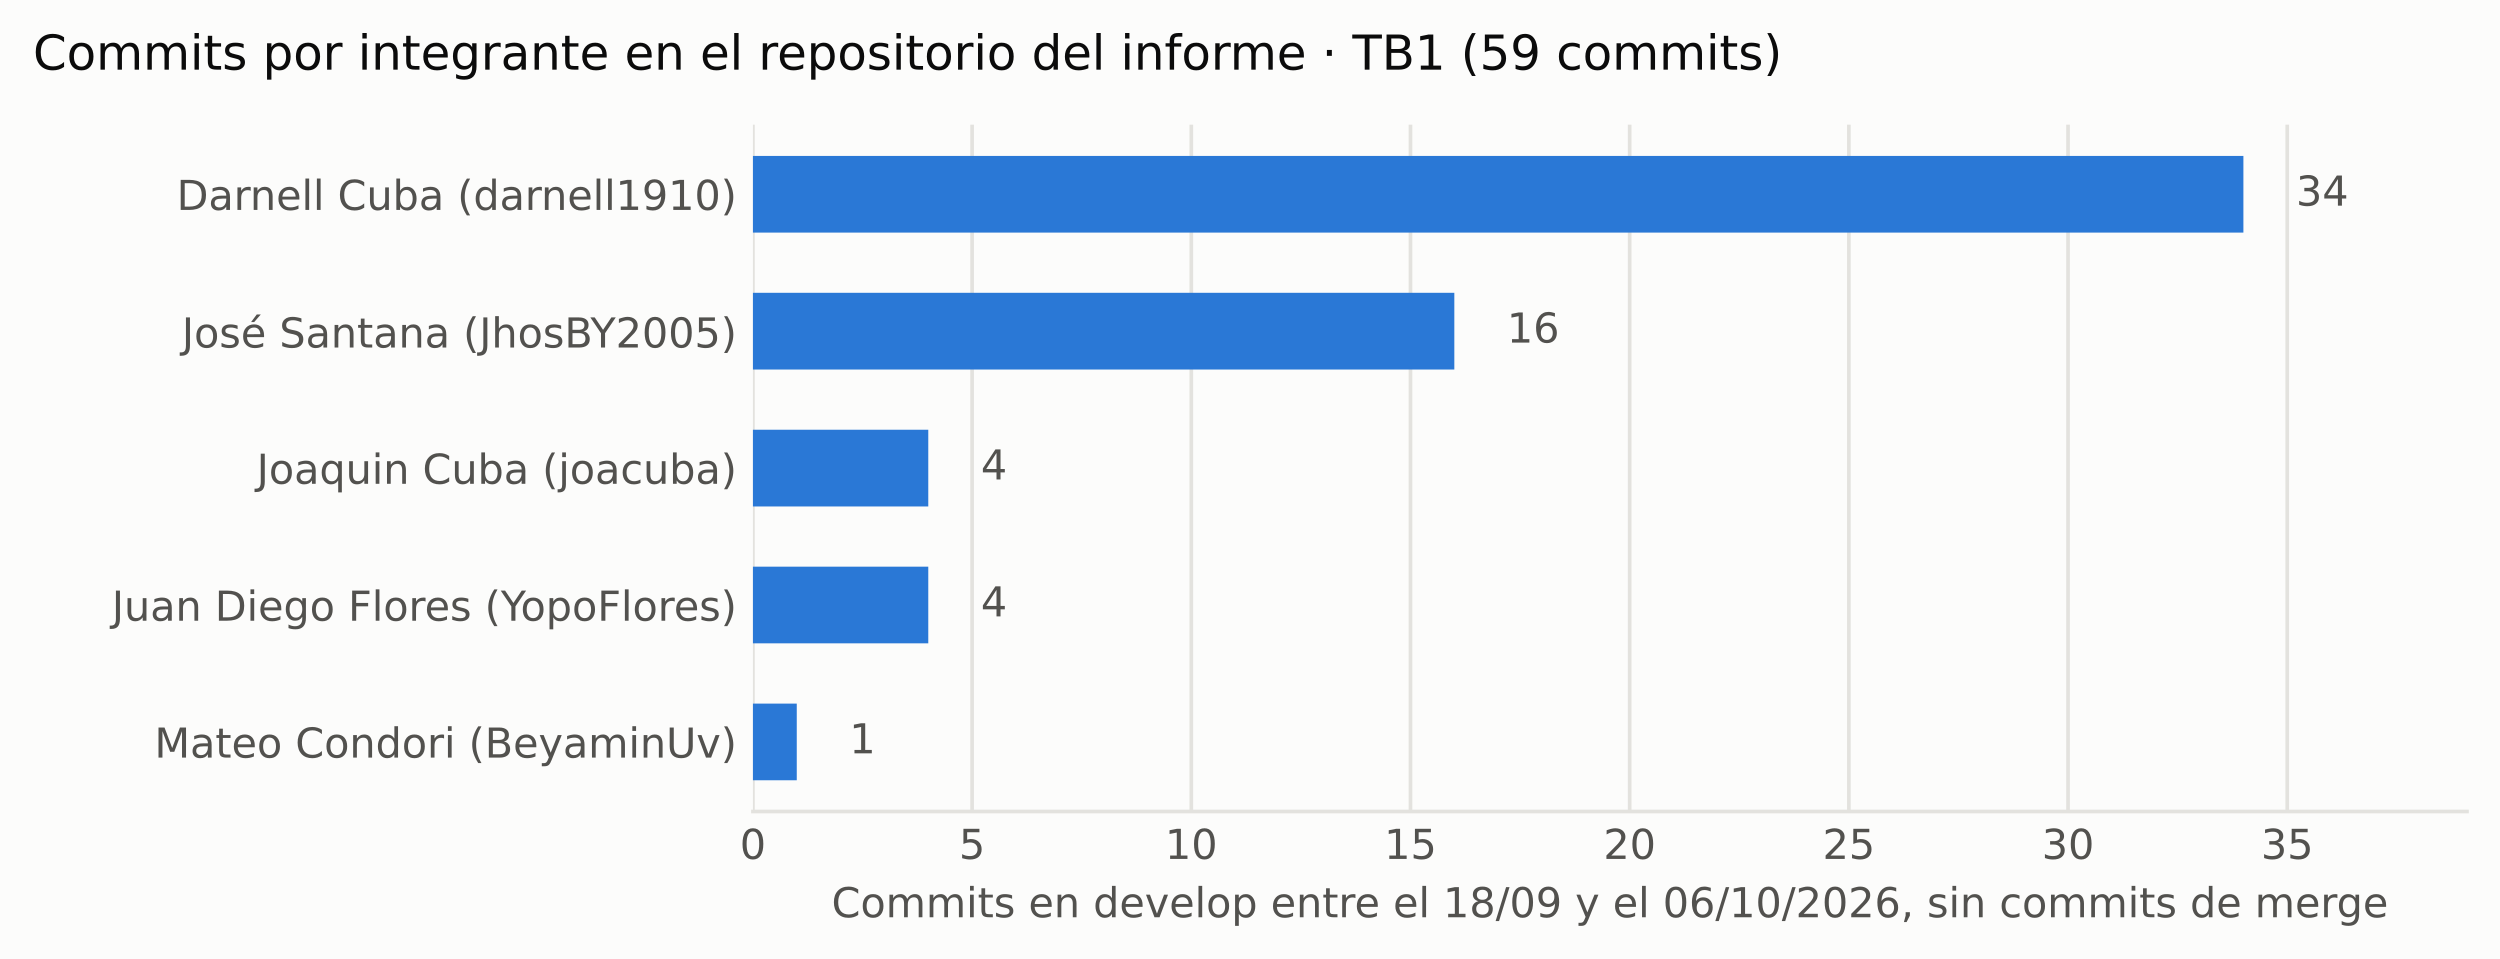
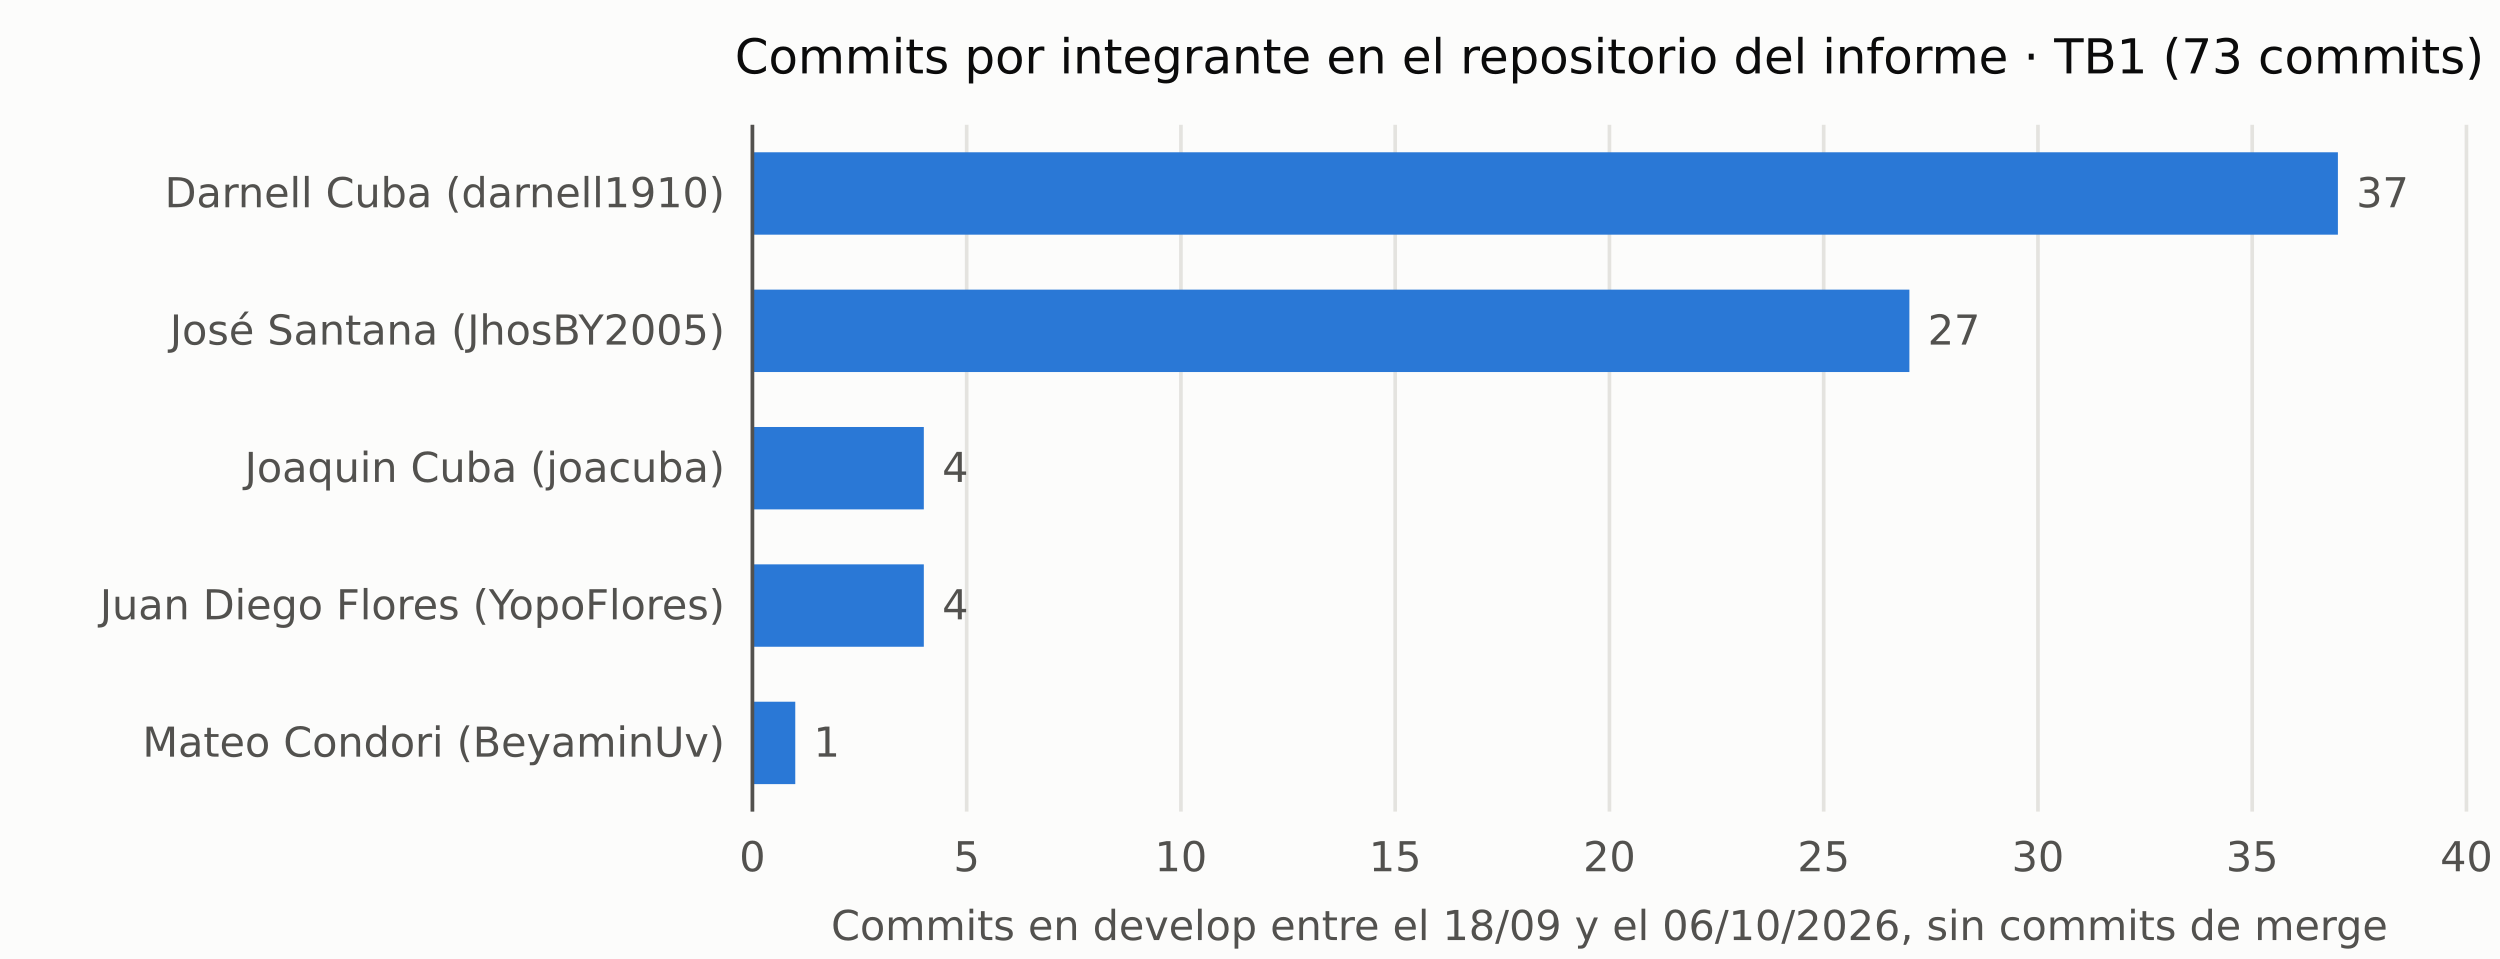
<svg xmlns="http://www.w3.org/2000/svg" width="544.912pt" height="208.999pt" viewBox="0 0 544.912 208.999" version="1.1">
-   <defs>
-     <style type="text/css">*{stroke-linejoin: round; stroke-linecap: butt}</style>
-   </defs>
-   <g id="figure_1">
-     <g id="patch_1">
-       <path d="M 0 208.999  L 544.912 208.999  L 544.912 0  L 0 0  z " style="fill: #fcfcfb" />
-     </g>
-     <g id="axes_1">
-       <g id="patch_2">
-         <path d="M 164.112 176.878  L 537.712 176.878  L 537.712 27.178  L 164.112 27.178  z " style="fill: #fcfcfb" />
-       </g>
-       <g id="matplotlib.axis_1">
-         <g id="xtick_1">
-           <g id="line2d_1">
-             <path d="M 164.112 176.878  L 164.112 27.178  " clip-path="url(#pb623a80105)" style="fill: none; stroke: #e3e2de; stroke-width: 0.8; stroke-linecap: square" />
-           </g>
-           <g id="line2d_2" />
-           <g id="text_1">
-             <text style="font-size: 9px; font-family: 'DejaVu Sans'; text-anchor: middle; fill: #52514e" x="164.112" y="187.217" transform="rotate(-0 164.112 187.217)">0</text>
-           </g>
-         </g>
-         <g id="xtick_2">
-           <g id="line2d_3">
-             <path d="M 211.887 176.878  L 211.887 27.178  " clip-path="url(#pb623a80105)" style="fill: none; stroke: #e3e2de; stroke-width: 0.8; stroke-linecap: square" />
-           </g>
-           <g id="line2d_4" />
-           <g id="text_2">
-             <text style="font-size: 9px; font-family: 'DejaVu Sans'; text-anchor: middle; fill: #52514e" x="211.887" y="187.217" transform="rotate(-0 211.8869 187.217)">5</text>
-           </g>
-         </g>
-         <g id="xtick_3">
-           <g id="line2d_5">
-             <path d="M 259.662 176.878  L 259.662 27.178  " clip-path="url(#pb623a80105)" style="fill: none; stroke: #e3e2de; stroke-width: 0.8; stroke-linecap: square" />
-           </g>
-           <g id="line2d_6" />
-           <g id="text_3">
-             <text style="font-size: 9px; font-family: 'DejaVu Sans'; text-anchor: middle; fill: #52514e" x="259.662" y="187.217" transform="rotate(-0 259.6619 187.217)">10</text>
-           </g>
-         </g>
-         <g id="xtick_4">
-           <g id="line2d_7">
-             <path d="M 307.437 176.878  L 307.437 27.178  " clip-path="url(#pb623a80105)" style="fill: none; stroke: #e3e2de; stroke-width: 0.8; stroke-linecap: square" />
-           </g>
-           <g id="line2d_8" />
-           <g id="text_4">
-             <text style="font-size: 9px; font-family: 'DejaVu Sans'; text-anchor: middle; fill: #52514e" x="307.437" y="187.217" transform="rotate(-0 307.4368 187.217)">15</text>
-           </g>
-         </g>
-         <g id="xtick_5">
-           <g id="line2d_9">
-             <path d="M 355.212 176.878  L 355.212 27.178  " clip-path="url(#pb623a80105)" style="fill: none; stroke: #e3e2de; stroke-width: 0.8; stroke-linecap: square" />
-           </g>
-           <g id="line2d_10" />
-           <g id="text_5">
-             <text style="font-size: 9px; font-family: 'DejaVu Sans'; text-anchor: middle; fill: #52514e" x="355.212" y="187.217" transform="rotate(-0 355.2117 187.217)">20</text>
-           </g>
-         </g>
-         <g id="xtick_6">
-           <g id="line2d_11">
-             <path d="M 402.987 176.878  L 402.987 27.178  " clip-path="url(#pb623a80105)" style="fill: none; stroke: #e3e2de; stroke-width: 0.8; stroke-linecap: square" />
-           </g>
-           <g id="line2d_12" />
-           <g id="text_6">
-             <text style="font-size: 9px; font-family: 'DejaVu Sans'; text-anchor: middle; fill: #52514e" x="402.987" y="187.217" transform="rotate(-0 402.9867 187.217)">25</text>
-           </g>
-         </g>
-         <g id="xtick_7">
-           <g id="line2d_13">
-             <path d="M 450.762 176.878  L 450.762 27.178  " clip-path="url(#pb623a80105)" style="fill: none; stroke: #e3e2de; stroke-width: 0.8; stroke-linecap: square" />
-           </g>
-           <g id="line2d_14" />
-           <g id="text_7">
-             <text style="font-size: 9px; font-family: 'DejaVu Sans'; text-anchor: middle; fill: #52514e" x="450.762" y="187.217" transform="rotate(-0 450.7616 187.217)">30</text>
-           </g>
-         </g>
-         <g id="xtick_8">
-           <g id="line2d_15">
-             <path d="M 498.537 176.878  L 498.537 27.178  " clip-path="url(#pb623a80105)" style="fill: none; stroke: #e3e2de; stroke-width: 0.8; stroke-linecap: square" />
-           </g>
-           <g id="line2d_16" />
-           <g id="text_8">
-             <text style="font-size: 9px; font-family: 'DejaVu Sans'; text-anchor: middle; fill: #52514e" x="498.537" y="187.217" transform="rotate(-0 498.5366 187.217)">35</text>
-           </g>
-         </g>
-         <g id="text_9">
-           <text style="font-size: 9px; font-family: 'DejaVu Sans'; text-anchor: middle; fill: #52514e" x="350.912" y="199.927" transform="rotate(-0 350.912 199.9273)">Commits en develop entre el 18/09 y el 06/10/2026, sin commits de merge</text>
-         </g>
-       </g>
-       <g id="matplotlib.axis_2">
-         <g id="ytick_1">
-           <g id="line2d_17" />
-           <g id="text_10">
-             <text style="font-size: 9px; font-family: 'DejaVu Sans'; text-anchor: end; fill: #52514e" x="160.612" y="165.137" transform="rotate(-0 160.612 165.1367)">Mateo Condori (BeyaminUv)</text>
-           </g>
-         </g>
-         <g id="ytick_2">
-           <g id="line2d_18" />
-           <g id="text_11">
-             <text style="font-size: 9px; font-family: 'DejaVu Sans'; text-anchor: end; fill: #52514e" x="160.612" y="135.292" transform="rotate(-0 160.612 135.2922)">Juan Diego Flores (YopoFlores)</text>
-           </g>
-         </g>
-         <g id="ytick_3">
-           <g id="line2d_19" />
-           <g id="text_12">
-             <text style="font-size: 9px; font-family: 'DejaVu Sans'; text-anchor: end; fill: #52514e" x="160.612" y="105.448" transform="rotate(-0 160.612 105.4477)">Joaquin Cuba (joacuba)</text>
-           </g>
-         </g>
-         <g id="ytick_4">
-           <g id="line2d_20" />
-           <g id="text_13">
-             <text style="font-size: 9px; font-family: 'DejaVu Sans'; text-anchor: end; fill: #52514e" x="160.612" y="75.748" transform="rotate(-0 160.612 75.748)">José Santana (JhosBY2005)</text>
-           </g>
-         </g>
-         <g id="ytick_5">
-           <g id="line2d_21" />
-           <g id="text_14">
-             <text style="font-size: 9px; font-family: 'DejaVu Sans'; text-anchor: end; fill: #52514e" x="160.612" y="45.759" transform="rotate(-0 160.612 45.75866)">Darnell Cuba (darnell1910)</text>
-           </g>
-         </g>
-       </g>
-       <g id="patch_3">
-         <path d="M 164.112 170.074  L 173.667 170.074  L 173.667 153.361  L 164.112 153.361  z " clip-path="url(#pb623a80105)" style="fill: #2a78d6" />
-       </g>
-       <g id="patch_4">
-         <path d="M 164.112 140.229  L 202.332 140.229  L 202.332 123.516  L 164.112 123.516  z " clip-path="url(#pb623a80105)" style="fill: #2a78d6" />
-       </g>
-       <g id="patch_5">
-         <path d="M 164.112 110.385  L 202.332 110.385  L 202.332 93.672  L 164.112 93.672  z " clip-path="url(#pb623a80105)" style="fill: #2a78d6" />
-       </g>
-       <g id="patch_6">
-         <path d="M 164.112 80.54  L 316.992 80.54  L 316.992 63.827  L 164.112 63.827  z " clip-path="url(#pb623a80105)" style="fill: #2a78d6" />
-       </g>
-       <g id="patch_7">
-         <path d="M 164.112 50.696  L 488.982 50.696  L 488.982 33.983  L 164.112 33.983  z " clip-path="url(#pb623a80105)" style="fill: #2a78d6" />
-       </g>
-       <g id="patch_8">
-         <path d="M 164.112 176.878  L 537.712 176.878  " style="fill: none; stroke: #e3e2de; stroke-width: 0.8; stroke-linejoin: miter; stroke-linecap: square" />
-       </g>
-       <g id="text_15">
-         <text style="font-size: 9px; font-family: 'DejaVu Sans'; text-anchor: start; fill: #52514e" x="185.133" y="164.201" transform="rotate(-0 185.133 164.2008)">1</text>
-       </g>
-       <g id="text_16">
-         <text style="font-size: 9px; font-family: 'DejaVu Sans'; text-anchor: start; fill: #52514e" x="213.798" y="134.356" transform="rotate(-0 213.7979 134.3563)">4</text>
-       </g>
-       <g id="text_17">
-         <text style="font-size: 9px; font-family: 'DejaVu Sans'; text-anchor: start; fill: #52514e" x="213.798" y="104.512" transform="rotate(-0 213.7979 104.5118)">4</text>
-       </g>
-       <g id="text_18">
-         <text style="font-size: 9px; font-family: 'DejaVu Sans'; text-anchor: start; fill: #52514e" x="328.458" y="74.667" transform="rotate(-0 328.4578 74.6673)">16</text>
-       </g>
-       <g id="text_19">
-         <text style="font-size: 9px; font-family: 'DejaVu Sans'; text-anchor: start; fill: #52514e" x="500.448" y="44.823" transform="rotate(-0 500.4475 44.8228)">34</text>
-       </g>
-       <g id="text_20">
-         <text style="font-size: 10.5px; font-family: 'DejaVu Sans'; text-anchor: start; fill: #0b0b0b" x="7.2" y="15.178" transform="rotate(-0 7.2 15.17836)">Commits por integrante en el repositorio del informe · TB1 (59 commits)</text>
-       </g>
-     </g>
-   </g>
-   <defs>
-     <clipPath id="pb623a80105">
-       <rect x="164.112" y="27.178" width="373.6" height="149.7" />
-     </clipPath>
-   </defs>
+   <rect x="0" y="0" width="544.912" height="208.999" fill="#fcfcfb" />
+   <text x="350.8" y="16" text-anchor="middle" style="font-family:'DejaVu Sans',Verdana,Arial,sans-serif;font-size:10.5px;fill:#0b0b0b">Commits por integrante en el repositorio del informe · TB1 (73 commits)</text>
+   <line x1="164.00" y1="27.2" x2="164.00" y2="176.90" stroke="#e4e3df" stroke-width="0.8" />
+   <text x="164.00" y="189.90" text-anchor="middle" style="font-family:'DejaVu Sans',Verdana,Arial,sans-serif;font-size:9px;fill:#52514e">0</text>
+   <line x1="210.70" y1="27.2" x2="210.70" y2="176.90" stroke="#e4e3df" stroke-width="0.8" />
+   <text x="210.70" y="189.90" text-anchor="middle" style="font-family:'DejaVu Sans',Verdana,Arial,sans-serif;font-size:9px;fill:#52514e">5</text>
+   <line x1="257.40" y1="27.2" x2="257.40" y2="176.90" stroke="#e4e3df" stroke-width="0.8" />
+   <text x="257.40" y="189.90" text-anchor="middle" style="font-family:'DejaVu Sans',Verdana,Arial,sans-serif;font-size:9px;fill:#52514e">10</text>
+   <line x1="304.10" y1="27.2" x2="304.10" y2="176.90" stroke="#e4e3df" stroke-width="0.8" />
+   <text x="304.10" y="189.90" text-anchor="middle" style="font-family:'DejaVu Sans',Verdana,Arial,sans-serif;font-size:9px;fill:#52514e">15</text>
+   <line x1="350.80" y1="27.2" x2="350.80" y2="176.90" stroke="#e4e3df" stroke-width="0.8" />
+   <text x="350.80" y="189.90" text-anchor="middle" style="font-family:'DejaVu Sans',Verdana,Arial,sans-serif;font-size:9px;fill:#52514e">20</text>
+   <line x1="397.50" y1="27.2" x2="397.50" y2="176.90" stroke="#e4e3df" stroke-width="0.8" />
+   <text x="397.50" y="189.90" text-anchor="middle" style="font-family:'DejaVu Sans',Verdana,Arial,sans-serif;font-size:9px;fill:#52514e">25</text>
+   <line x1="444.20" y1="27.2" x2="444.20" y2="176.90" stroke="#e4e3df" stroke-width="0.8" />
+   <text x="444.20" y="189.90" text-anchor="middle" style="font-family:'DejaVu Sans',Verdana,Arial,sans-serif;font-size:9px;fill:#52514e">30</text>
+   <line x1="490.90" y1="27.2" x2="490.90" y2="176.90" stroke="#e4e3df" stroke-width="0.8" />
+   <text x="490.90" y="189.90" text-anchor="middle" style="font-family:'DejaVu Sans',Verdana,Arial,sans-serif;font-size:9px;fill:#52514e">35</text>
+   <line x1="537.60" y1="27.2" x2="537.60" y2="176.90" stroke="#e4e3df" stroke-width="0.8" />
+   <text x="537.60" y="189.90" text-anchor="middle" style="font-family:'DejaVu Sans',Verdana,Arial,sans-serif;font-size:9px;fill:#52514e">40</text>
+   <rect x="164.0" y="33.19" width="345.58" height="17.96" fill="#2a78d6" />
+   <text x="158.0" y="45.17" text-anchor="end" style="font-family:'DejaVu Sans',Verdana,Arial,sans-serif;font-size:9px;fill:#52514e">Darnell Cuba (darnell1910)</text>
+   <text x="513.58" y="45.17" style="font-family:'DejaVu Sans',Verdana,Arial,sans-serif;font-size:9px;fill:#52514e">37</text>
+   <rect x="164.0" y="63.13" width="252.18" height="17.96" fill="#2a78d6" />
+   <text x="158.0" y="75.11" text-anchor="end" style="font-family:'DejaVu Sans',Verdana,Arial,sans-serif;font-size:9px;fill:#52514e">José Santana (JhosBY2005)</text>
+   <text x="420.18" y="75.11" style="font-family:'DejaVu Sans',Verdana,Arial,sans-serif;font-size:9px;fill:#52514e">27</text>
+   <rect x="164.0" y="93.07" width="37.36" height="17.96" fill="#2a78d6" />
+   <text x="158.0" y="105.05" text-anchor="end" style="font-family:'DejaVu Sans',Verdana,Arial,sans-serif;font-size:9px;fill:#52514e">Joaquin Cuba (joacuba)</text>
+   <text x="205.36" y="105.05" style="font-family:'DejaVu Sans',Verdana,Arial,sans-serif;font-size:9px;fill:#52514e">4</text>
+   <rect x="164.0" y="123.01" width="37.36" height="17.96" fill="#2a78d6" />
+   <text x="158.0" y="134.99" text-anchor="end" style="font-family:'DejaVu Sans',Verdana,Arial,sans-serif;font-size:9px;fill:#52514e">Juan Diego Flores (YopoFlores)</text>
+   <text x="205.36" y="134.99" style="font-family:'DejaVu Sans',Verdana,Arial,sans-serif;font-size:9px;fill:#52514e">4</text>
+   <rect x="164.0" y="152.95" width="9.34" height="17.96" fill="#2a78d6" />
+   <text x="158.0" y="164.93" text-anchor="end" style="font-family:'DejaVu Sans',Verdana,Arial,sans-serif;font-size:9px;fill:#52514e">Mateo Condori (BeyaminUv)</text>
+   <text x="177.34" y="164.93" style="font-family:'DejaVu Sans',Verdana,Arial,sans-serif;font-size:9px;fill:#52514e">1</text>
+   <line x1="164.0" y1="27.2" x2="164.0" y2="176.90" stroke="#52514e" stroke-width="0.8" />
+   <text x="350.8" y="204.90" text-anchor="middle" style="font-family:'DejaVu Sans',Verdana,Arial,sans-serif;font-size:9px;fill:#52514e">Commits en develop entre el 18/09 y el 06/10/2026, sin commits de merge</text>
</svg>
